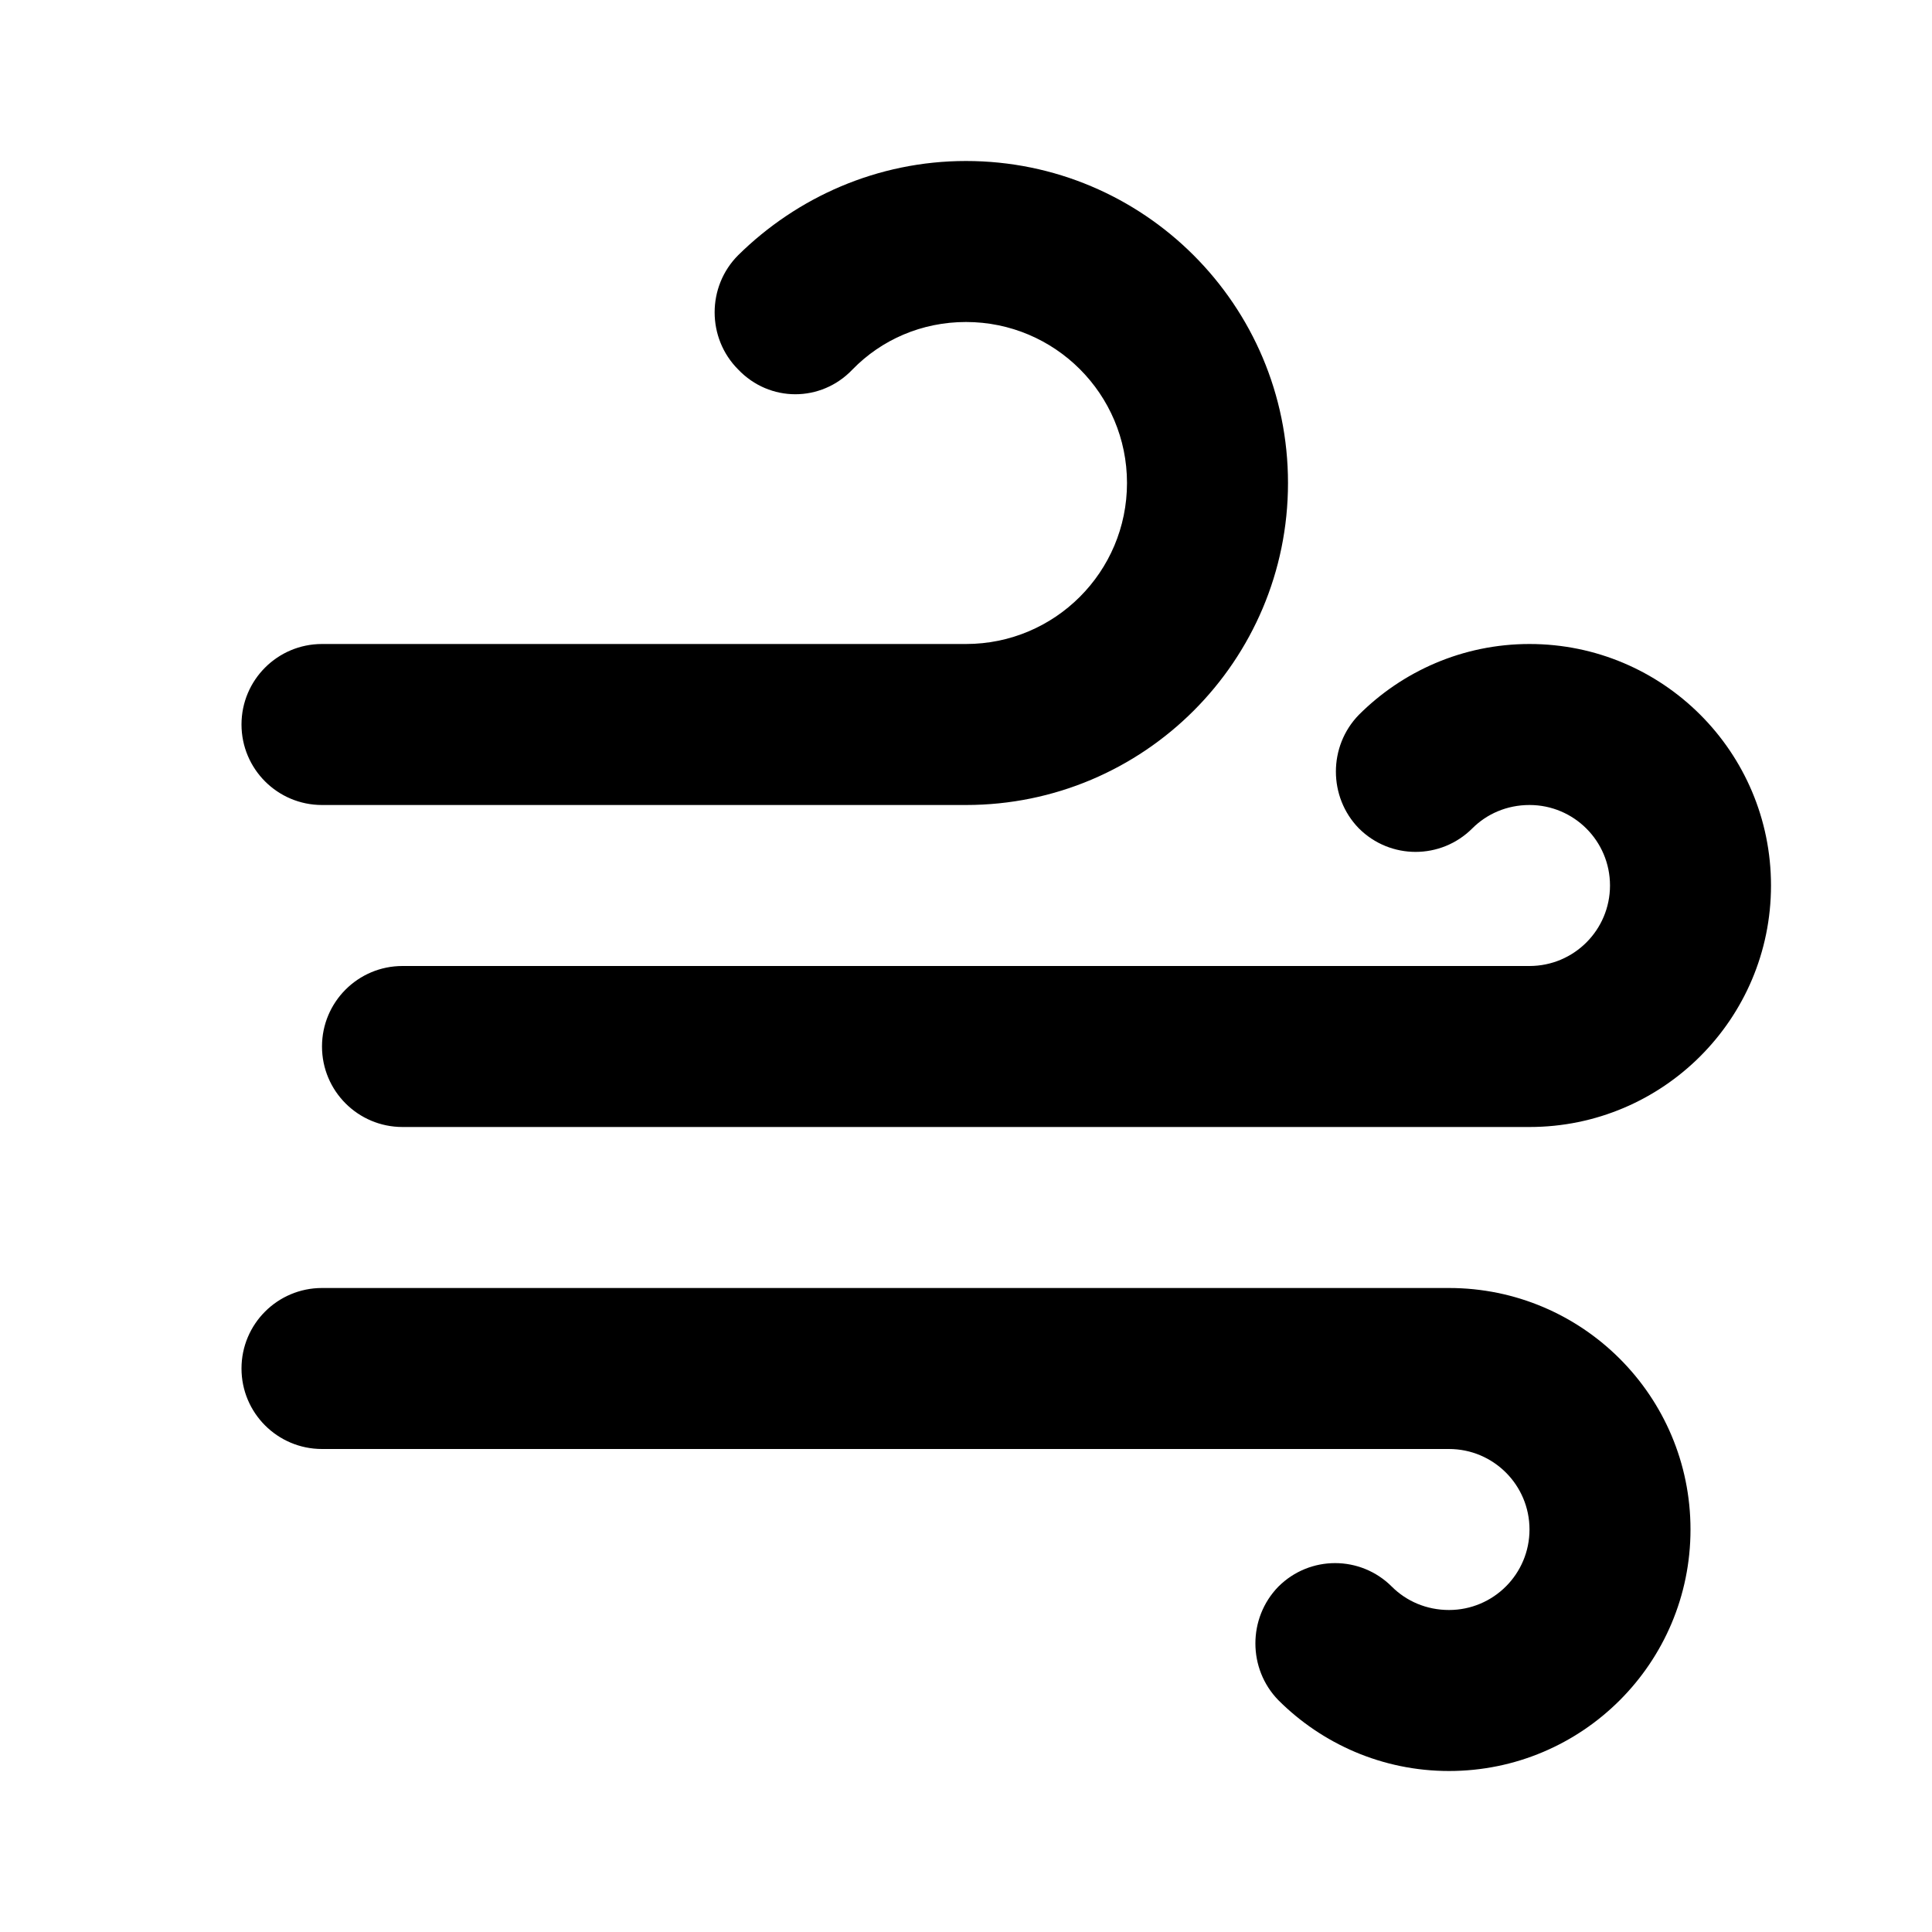
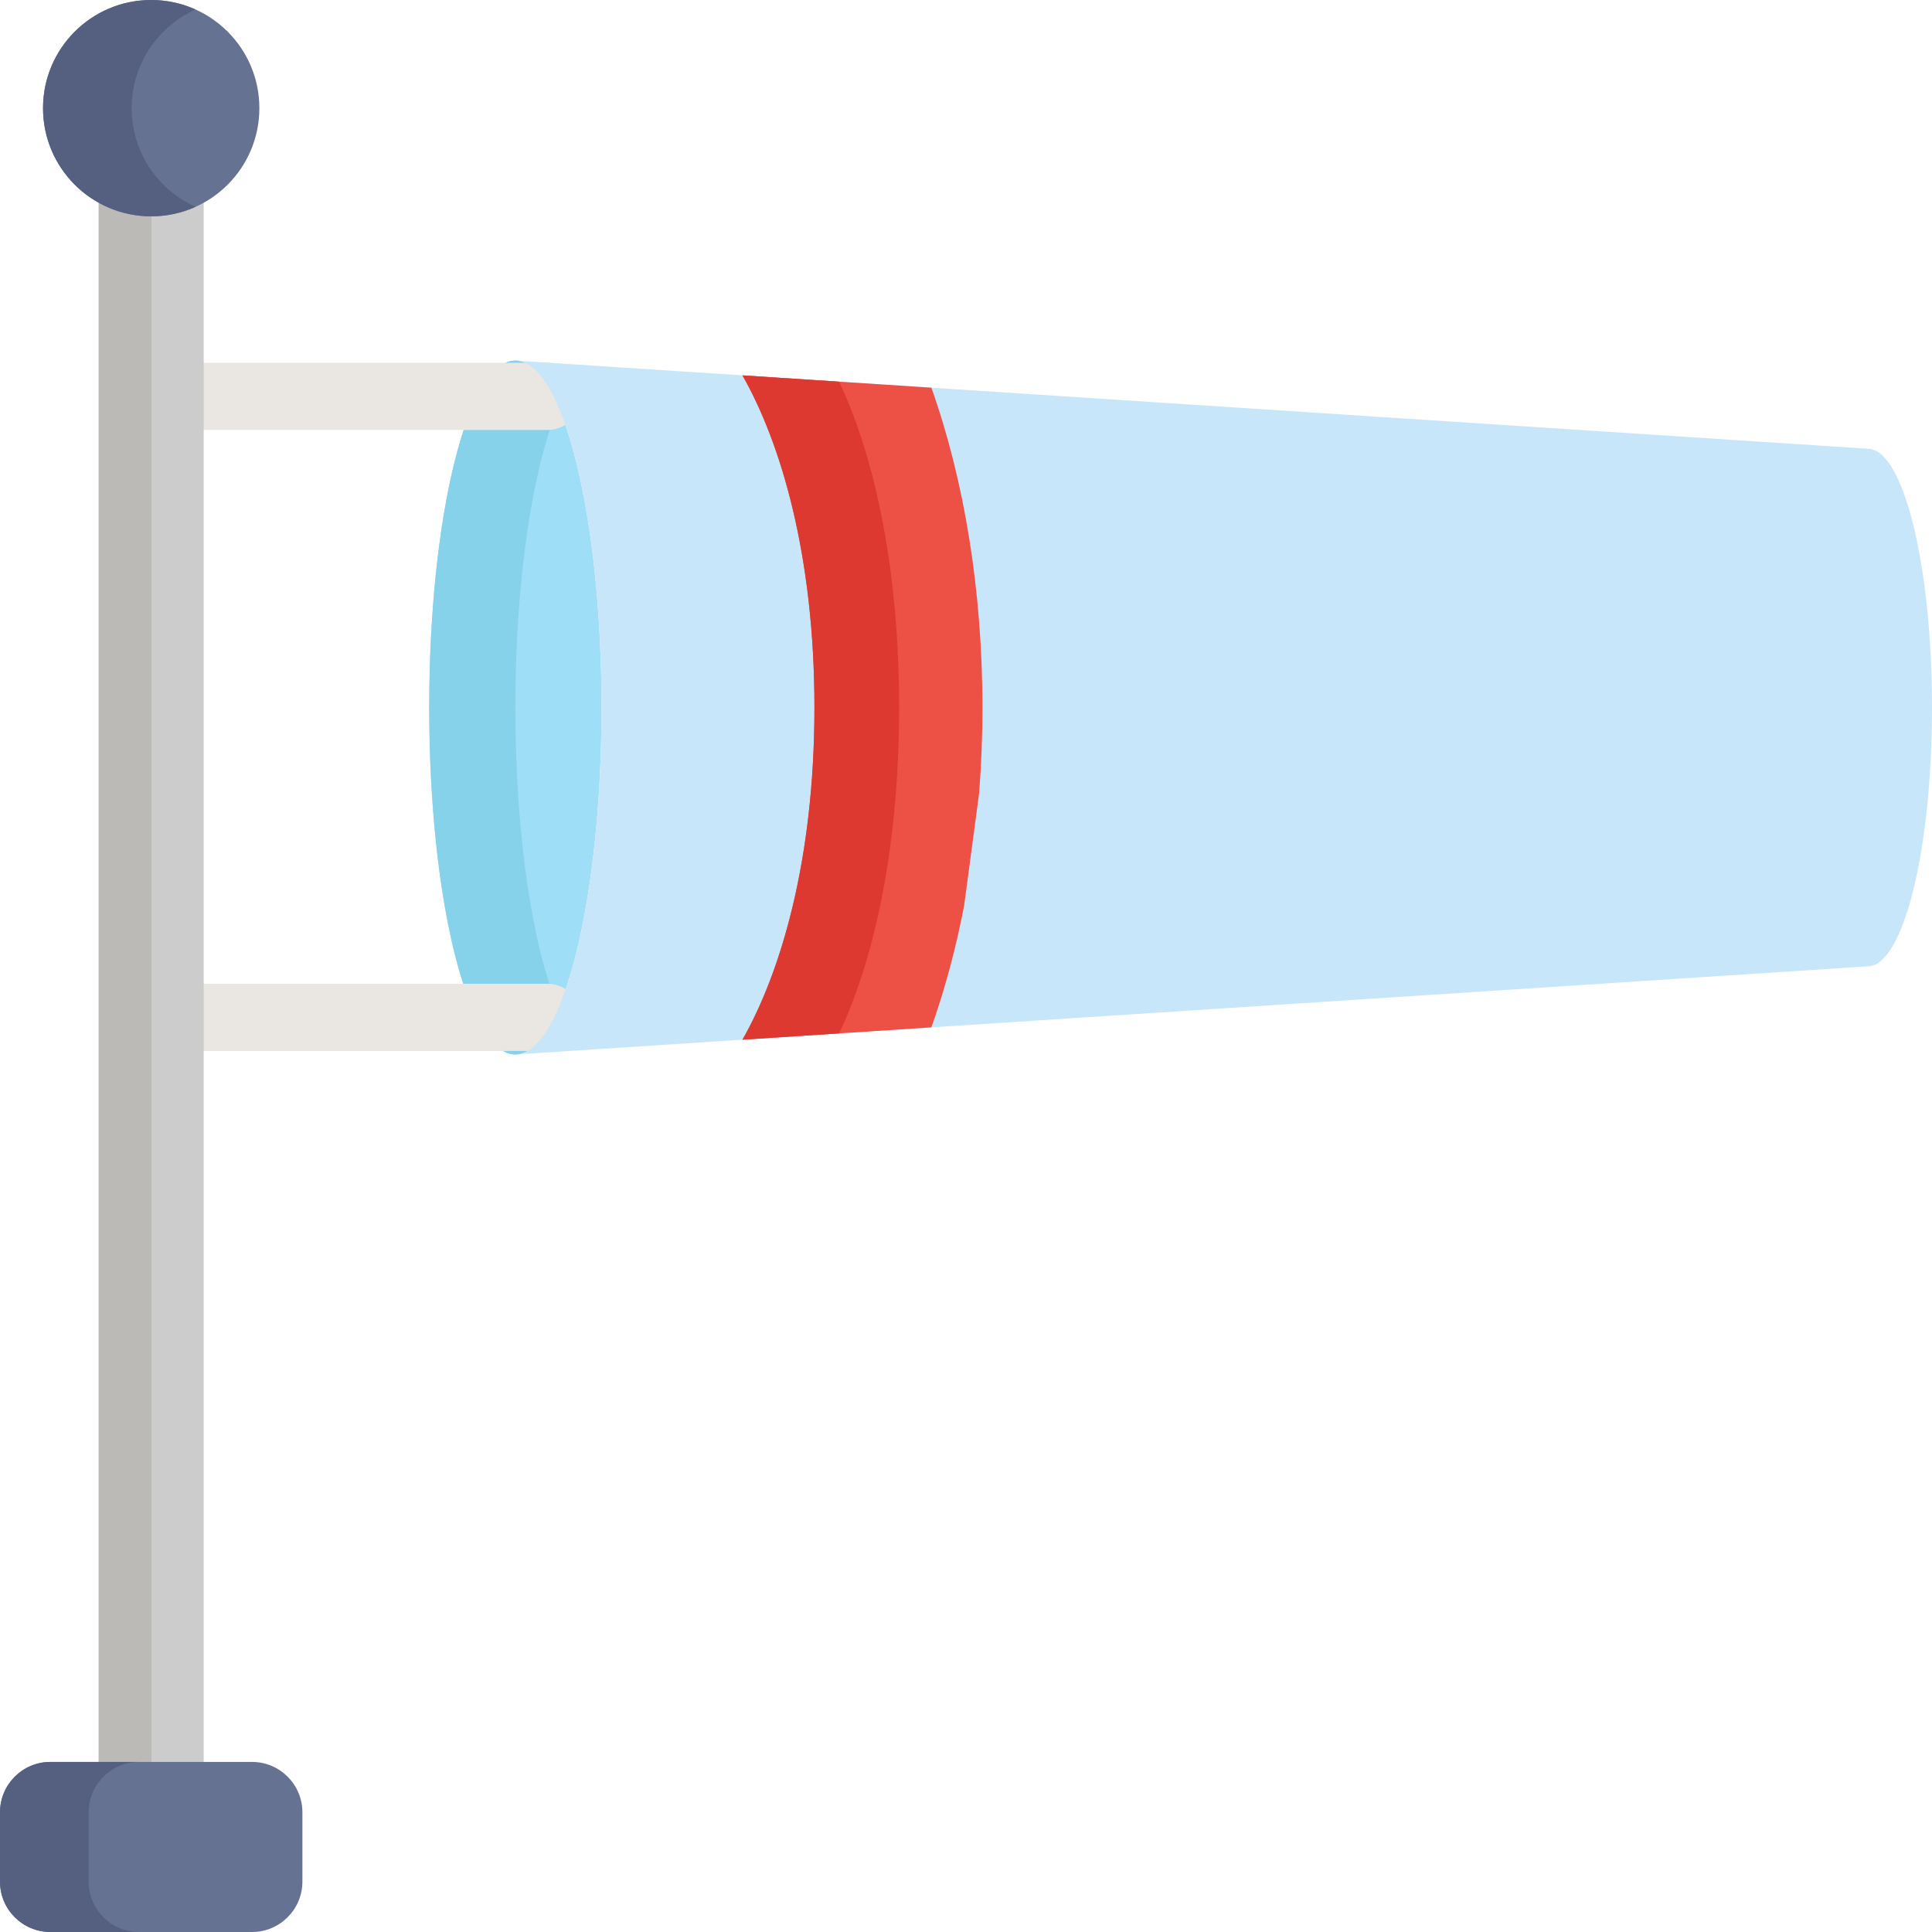
- <svg xmlns="http://www.w3.org/2000/svg" version="1.1" width="24" height="24" viewBox="0 0 24 24">
-   <path d="M4,10A1,1 0 0,1 3,9A1,1 0 0,1 4,8H12A2,2 0 0,0 14,6A2,2 0 0,0 12,4C11.45,4 10.95,4.22 10.59,4.59C10.2,5 9.56,5 9.17,4.59C8.78,4.2 8.78,3.56 9.17,3.17C9.9,2.45 10.9,2 12,2A4,4 0 0,1 16,6A4,4 0 0,1 12,10H4M19,12A1,1 0 0,0 20,11A1,1 0 0,0 19,10C18.72,10 18.47,10.11 18.29,10.29C17.9,10.68 17.27,10.68 16.88,10.29C16.5,9.9 16.5,9.27 16.88,8.88C17.42,8.34 18.17,8 19,8A3,3 0 0,1 22,11A3,3 0 0,1 19,14H5A1,1 0 0,1 4,13A1,1 0 0,1 5,12H19M18,18H4A1,1 0 0,1 3,17A1,1 0 0,1 4,16H18A3,3 0 0,1 21,19A3,3 0 0,1 18,22C17.17,22 16.42,21.66 15.88,21.12C15.5,20.73 15.5,20.1 15.88,19.71C16.27,19.32 16.9,19.32 17.29,19.71C17.47,19.89 17.72,20 18,20A1,1 0 0,0 19,19A1,1 0 0,0 18,18Z" />
+ <svg xmlns="http://www.w3.org/2000/svg" version="1.1" id="Layer_1" x="0px" y="0px" viewBox="0 0 512 512" style="enable-background:new 0 0 512 512;" xml:space="preserve">
+   <ellipse style="fill:#9FDEF7;" cx="136.582" cy="187.503" rx="22.832" ry="91.949" />
+   <path style="fill:#86D2EA;" d="M136.577,187.504c0-34.029,4.594-63.718,11.415-79.619c-3.359-7.828-7.255-12.33-11.415-12.33  c-12.61,0-22.832,41.166-22.832,91.95c0,50.78,10.222,91.947,22.832,91.947c4.161,0,8.056-4.503,11.415-12.331  C141.171,251.221,136.577,221.531,136.577,187.504z" />
+   <g>
+     <path style="fill:#EAE6E1;" d="M145.073,278.517h-91.09c-4.917,0-8.904-3.987-8.904-8.904c0-4.917,3.987-8.904,8.904-8.904h91.09   c4.919,0,8.904,3.987,8.904,8.904C153.977,274.53,149.992,278.517,145.073,278.517z" />
+     <path style="fill:#EAE6E1;" d="M145.073,113.948h-91.09c-4.917,0-8.904-3.987-8.904-8.904s3.987-8.904,8.904-8.904h91.09   c4.919,0,8.904,3.987,8.904,8.904C153.977,109.961,149.992,113.948,145.073,113.948z" />
+   </g>
+   <path style="fill:#C7E6F9;" d="M494.969,118.921L136.577,95.555c12.611,0.001,22.833,41.167,22.833,91.95  c0,50.78-10.222,91.946-22.833,91.947l358.392-23.366c9.405,0,17.031-30.706,17.031-68.581  C512,149.626,504.375,118.921,494.969,118.921z" />
+   <path style="fill:#ED5145;" d="M259.478,210.226c0.582-7.459,0.879-15.051,0.879-22.722c0-30.684-4.748-60.108-13.53-84.762  l-50.068-3.265c10.14,17.811,19.078,47.553,19.078,88.026c0,40.472-8.937,70.214-19.076,88.024l50.067-3.265  c3.586-10.065,6.5-20.925,8.692-32.343" />
+   <path style="fill:#DD3931;" d="M222.379,273.859c8.539-17.971,15.895-47.121,15.895-86.354c0-39.235-7.356-68.383-15.898-86.357  l-25.619-1.67c10.14,17.811,19.078,47.553,19.078,88.026c0,40.472-8.937,70.214-19.076,88.024L222.379,273.859z" />
+   <path style="fill:#CCCCCC;" d="M40.07,34.935c-5.051,0-9.793-1.456-13.913-3.999v458.529h27.826v-89.045v-30.886V30.936  C49.862,33.479,45.119,34.935,40.07,34.935z" />
+   <g>
+     <path style="fill:#BCBAB7;" d="M53.983,34.933v-3.997c-2.154,1.329-4.478,2.351-6.926,3.034   C49.276,34.589,51.593,34.927,53.983,34.933z" />
+     <path style="fill:#BCBAB7;" d="M40.07,34.935c-5.051,0-9.793-1.456-13.913-3.999v458.529h13.975V34.933   C40.11,34.933,40.091,34.935,40.07,34.935z" />
+   </g>
+   <g>
+     <path style="fill:#667291;" d="M80.139,498.643c0,7.376-5.979,13.357-13.357,13.357H13.357C5.979,512,0,506.02,0,498.643v-18.356   c0-7.376,5.979-13.357,13.357-13.357h53.426c7.377,0,13.357,5.98,13.357,13.357V498.643z" />
+     <circle style="fill:#667291;" cx="40.07" cy="28.665" r="28.665" />
+   </g>
+   <g>
+     <path style="fill:#556080;" d="M23.496,498.643v-18.356c0-7.376,5.979-13.357,13.357-13.357H13.357   C5.979,466.931,0,472.911,0,480.287v18.356C0,506.02,5.979,512,13.357,512h23.496C29.476,512,23.496,506.02,23.496,498.643z" />
+     <path style="fill:#556080;" d="M34.901,28.665c0-11.644,6.945-21.659,16.917-26.145C48.232,0.905,44.258,0,40.07,0   C24.238,0,11.404,12.833,11.404,28.665S24.238,57.331,40.07,57.331c4.188,0,8.162-0.905,11.749-2.52   C41.847,50.324,34.901,40.309,34.901,28.665z" />
+   </g>
+   <g>
+ </g>
+   <g>
+ </g>
+   <g>
+ </g>
+   <g>
+ </g>
+   <g>
+ </g>
+   <g>
+ </g>
+   <g>
+ </g>
+   <g>
+ </g>
+   <g>
+ </g>
+   <g>
+ </g>
+   <g>
+ </g>
+   <g>
+ </g>
+   <g>
+ </g>
+   <g>
+ </g>
+   <g>
+ </g>
</svg>
